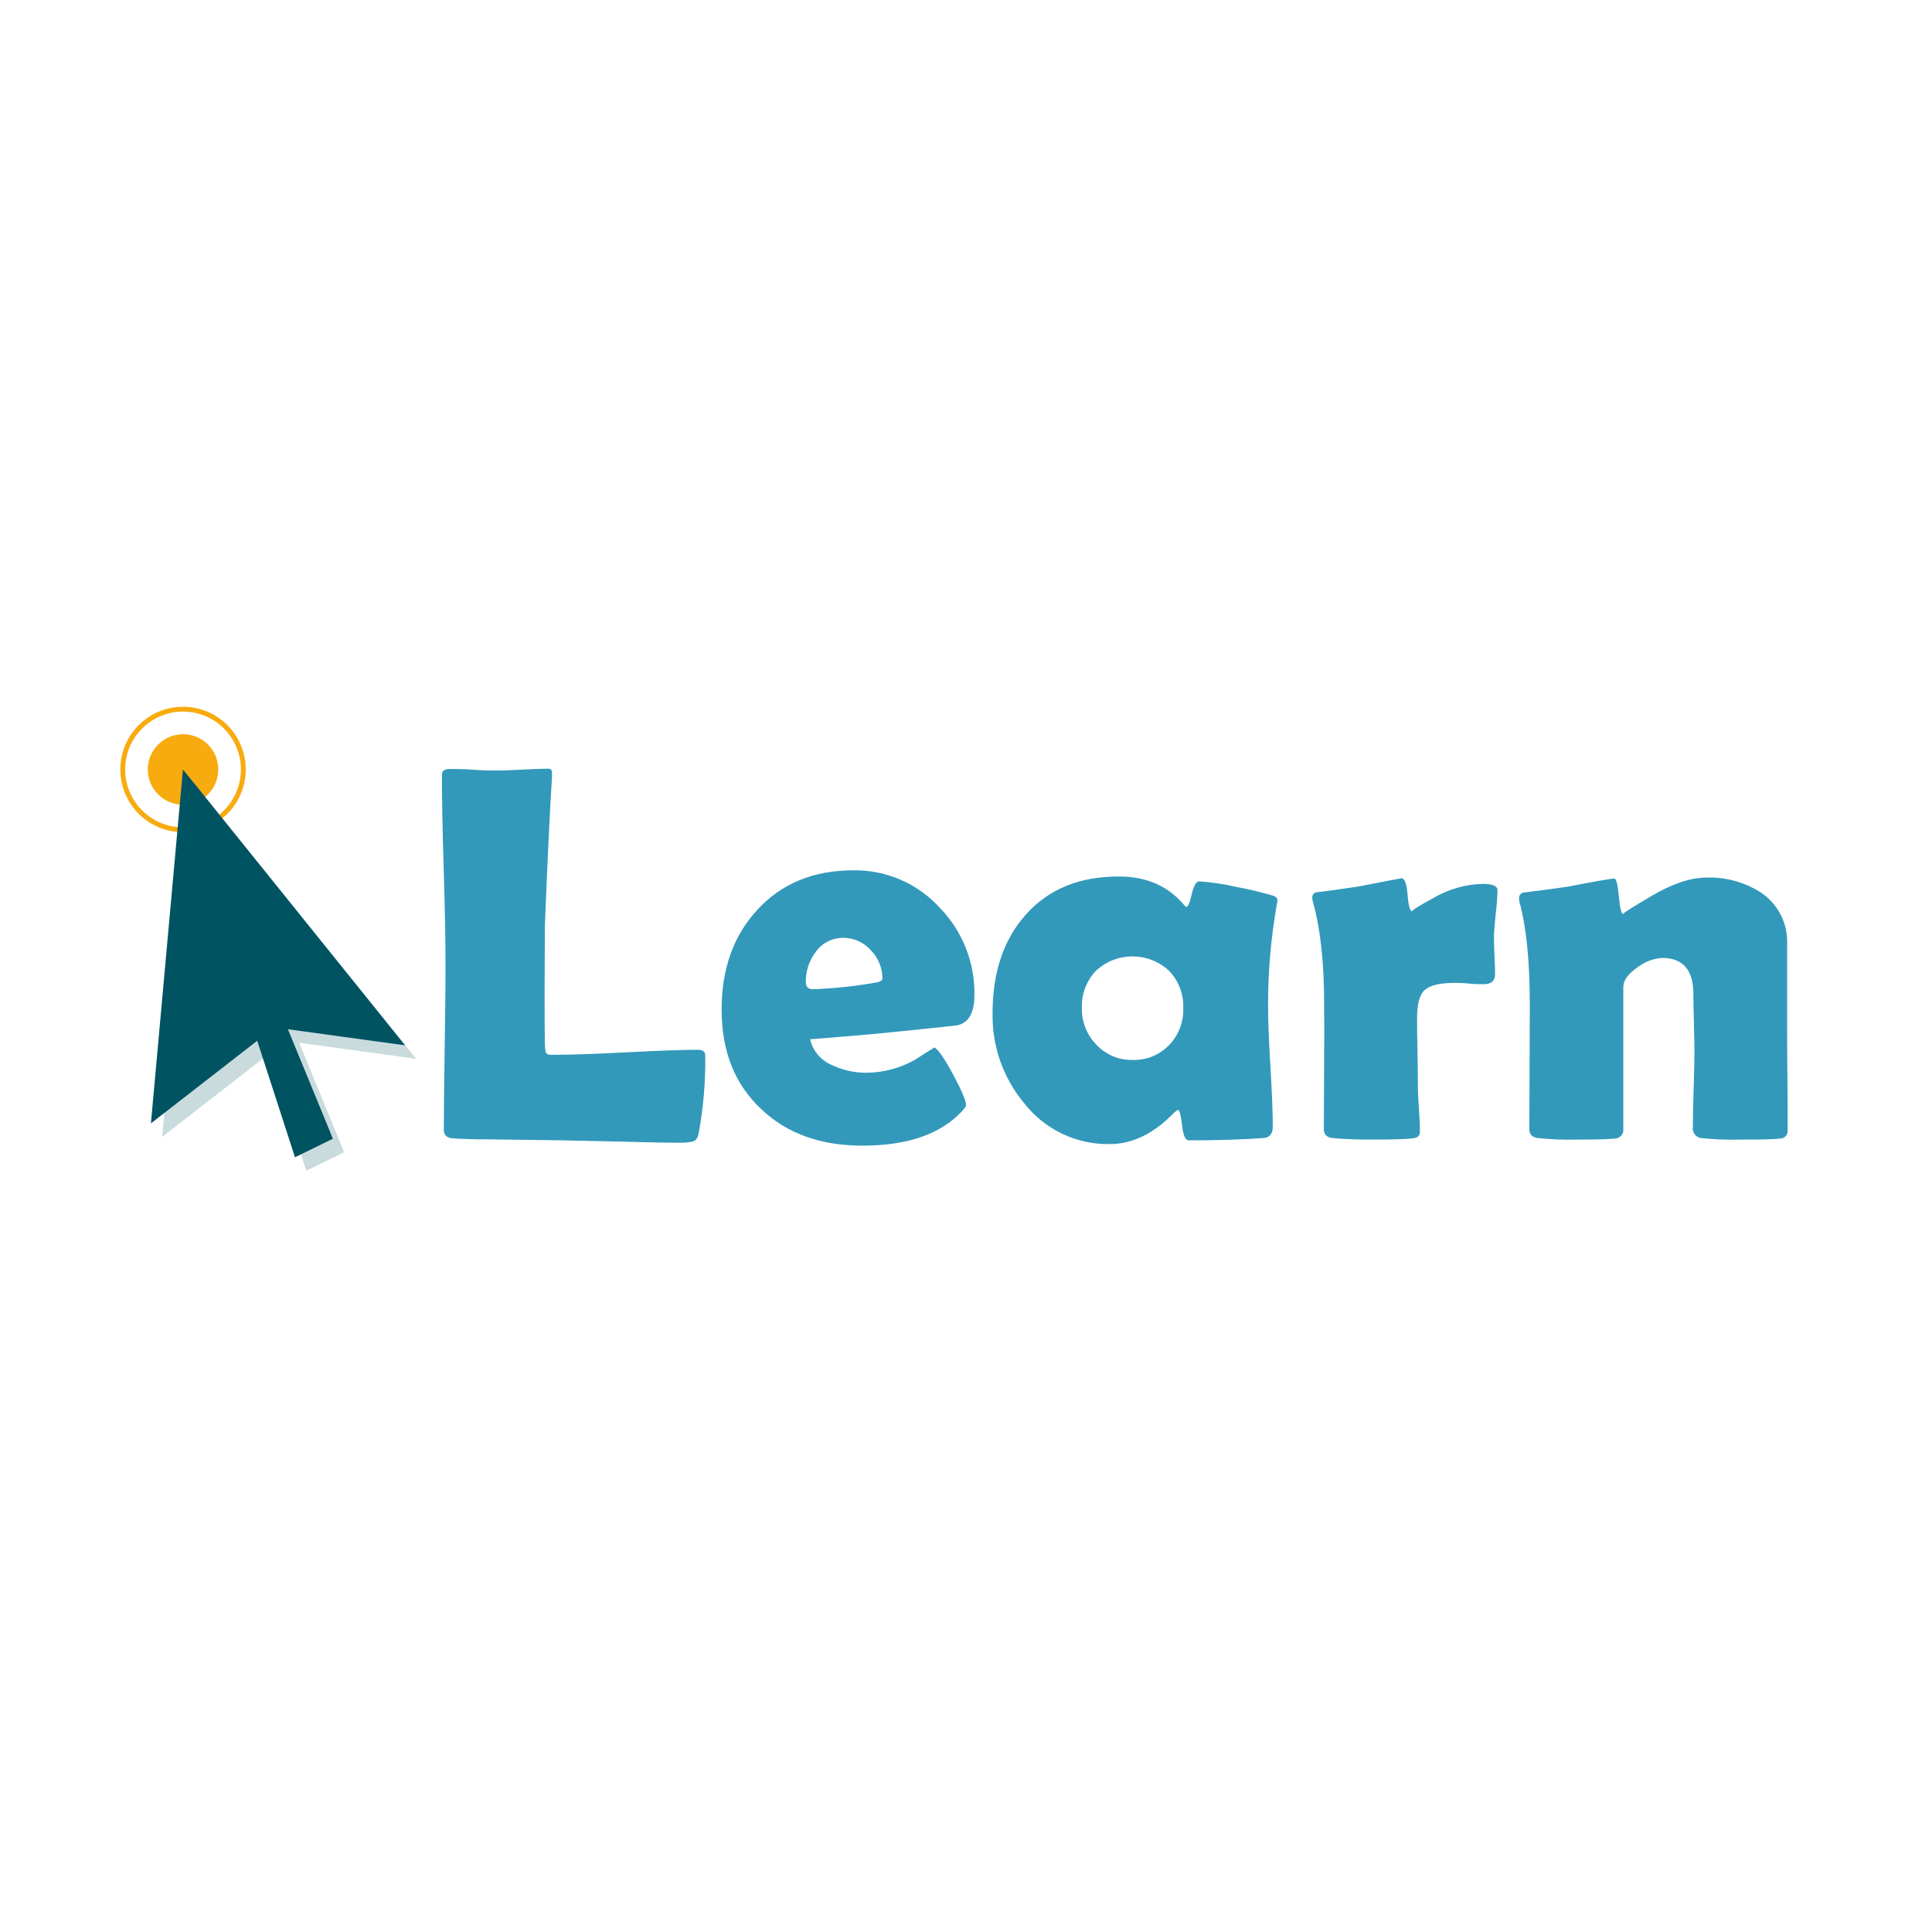
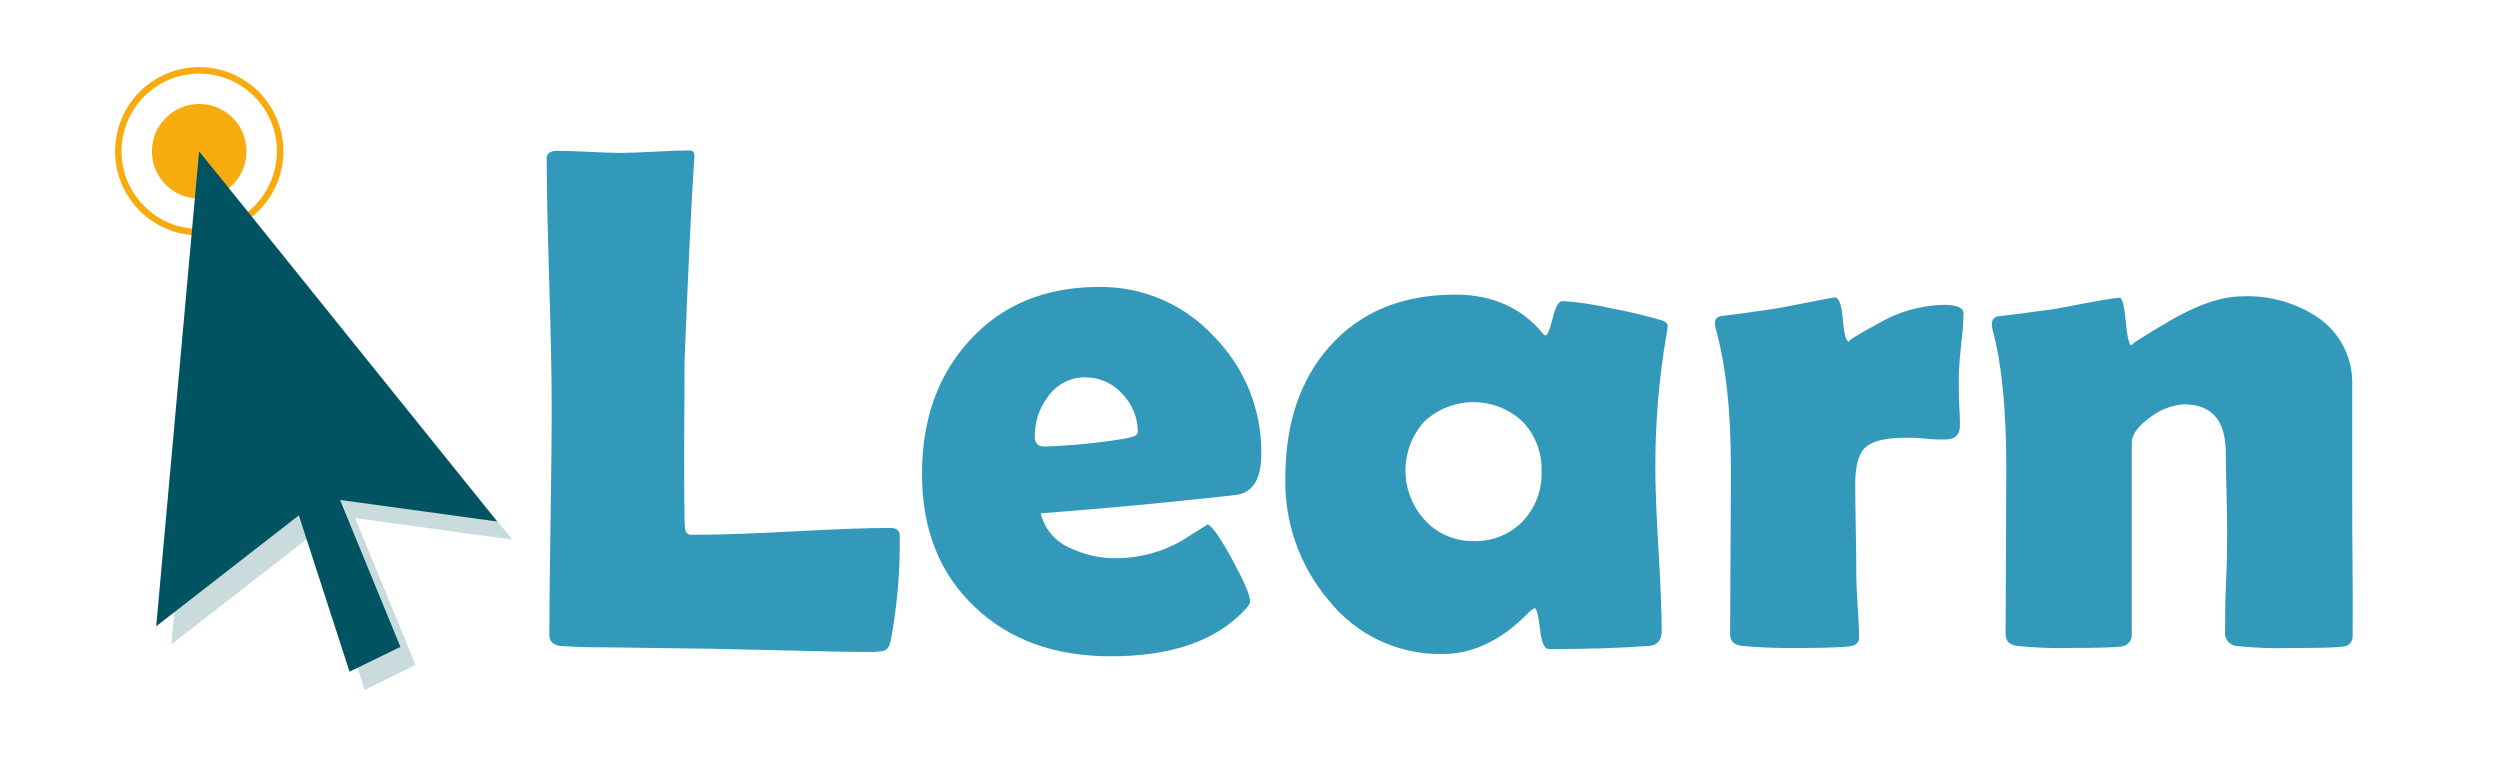
- <svg xmlns="http://www.w3.org/2000/svg" viewBox="0 0 399 399">
+ <svg xmlns="http://www.w3.org/2000/svg" viewBox="0 0 384.74 117.75">
  <defs>
    <style>.cls-1{fill:#3299bb;}.cls-2{fill:none;stroke:#f8ab0f;stroke-miterlimit:10;}.cls-3{fill:#f8ab0f;}.cls-4,.cls-5{fill:#005361;}.cls-4{opacity:0.21;}</style>
  </defs>
  <g id="Frame_11" data-name="Frame 11">
-     <path class="cls-1" d="M140.87,236q-4.68,0-12.18-.22l-12.19-.27-16.26-.22q-2.44.06-7-.21c-1.06-.19-1.58-.75-1.58-1.69q0-5.93.19-17.76T92,197.82q0-6.3-.38-18.9T91.27,160c0-.79.54-1.19,1.63-1.19s2.71,0,4.87.16,3.76.16,4.81.16c1.2,0,3-.06,5.33-.19s4.13-.19,5.33-.19c.54,0,.8.35.76,1l0,.7q-.66,10.23-1.47,30.73l-.06,14.36q0,7,.06,10.17c0,.44.07.87.11,1.31s.3.7.81.81h1.42q4.89,0,14.65-.51t14.66-.52c1,0,1.47.42,1.47,1.25a82.08,82.08,0,0,1-1.36,16q-.27,1.41-1.14,1.68A11.45,11.45,0,0,1,140.87,236Z" />
-     <path class="cls-1" d="M201.24,205.49c0,3.67-1.18,5.75-3.54,6.26-.39.07-4.15.47-11.25,1.19q-6.42.7-19.15,1.69a7.71,7.71,0,0,0,4.62,5.38,16.28,16.28,0,0,0,7.18,1.53,20.55,20.55,0,0,0,9.74-2.61l4.13-2.61q1.14.54,3.84,5.54t2.69,6.37c0,.25-.27.67-.82,1.25q-6.63,7.13-20.61,7.12-12.94,0-20.88-7.56-8.16-7.66-8.16-20.5Q149,196,156.31,188q7.51-8.26,19.91-8.26A23.64,23.64,0,0,1,194,187.38,25.29,25.29,0,0,1,201.24,205.49Zm-19-3.32a8.37,8.37,0,0,0-2.39-5.92,7.53,7.53,0,0,0-5.71-2.56,6.88,6.88,0,0,0-5.66,2.88,10,10,0,0,0-2.06,6.26c0,1,.5,1.47,1.52,1.47A95,95,0,0,0,180.41,203C181.61,202.86,182.2,202.57,182.2,202.17Z" />
-     <path class="cls-1" d="M261.88,207.83q0,4.18.49,12.46t.49,12.4c0,1.45-.63,2.23-1.9,2.34q-6.75.48-15.45.48c-.69,0-1.15-1-1.39-3.12s-.51-3.15-.84-3.18a4.85,4.85,0,0,0-1.14.92q-6.09,6.15-13,6.15a21.91,21.91,0,0,1-17.57-8.38,28.13,28.13,0,0,1-6.58-18.71q0-12.56,6.8-20.23,7.06-8,19.36-7.94,8.53,0,13.49,6c.14.18.27.27.38.27.32,0,.7-.88,1.11-2.64s.92-2.63,1.5-2.63a47.88,47.88,0,0,1,7.67,1.14A78.15,78.15,0,0,1,263,185c.54.22.82.51.82.87a10.47,10.47,0,0,1-.17,1.14A119.61,119.61,0,0,0,261.88,207.83Zm-17.51.33a10.56,10.56,0,0,0-2.91-7.64,11.05,11.05,0,0,0-15.15,0,10.59,10.59,0,0,0-2.88,7.67,10.47,10.47,0,0,0,3,7.56,9.89,9.89,0,0,0,7.39,3.15,10.06,10.06,0,0,0,7.56-3A10.55,10.55,0,0,0,244.37,208.16Z" />
-     <path class="cls-1" d="M308.77,201.14c0,1.42-.79,2.12-2.34,2.12-.69,0-1.7,0-3-.13s-2.31-.14-3-.14c-3,0-5.05.47-6.14,1.42s-1.63,2.84-1.63,5.71c0,1.55,0,3.92.08,7.09s.08,5.54.08,7.1c0,1.05.07,2.62.22,4.71s.21,3.63.21,4.65-.59,1.36-1.79,1.46q-2.61.23-8,.22c-3.44,0-6.2-.11-8.26-.32q-1.8-.22-1.8-1.8,0-4.35.06-13t0-13q0-12.78-2.34-21.05a4.13,4.13,0,0,1-.11-.82,1.07,1.07,0,0,1,.82-1.08q3-.33,8.76-1.2c5.72-1.12,8.68-1.69,8.86-1.69.65,0,1.07,1.15,1.25,3.43s.51,3.43,1,3.43c-.51,0,1-1,4.46-2.86a21,21,0,0,1,10.06-2.85c2,0,3.05.43,3.05,1.3a42,42,0,0,1-.33,4.46c-.21,2.07-.34,3.56-.38,4.46s0,2.45.06,4.19C308.73,199,308.77,200.45,308.77,201.14Z" />
-     <path class="cls-1" d="M369.19,233.45a1.55,1.55,0,0,1-1.52,1.68q-1.53.23-7.94.22a64,64,0,0,1-8.49-.32,2,2,0,0,1-1.63-2.23c0-1.71.05-4.28.16-7.73s.17-6,.17-7.78q0-2-.11-6t-.11-6q0-7.46-6.47-7.46a9.44,9.44,0,0,0-4.95,1.85q-3,2.07-3.05,4.08v29.37a1.77,1.77,0,0,1-1.68,2c-1.27.15-3.87.22-7.78.22a65.33,65.33,0,0,1-8.27-.32c-1.12-.19-1.68-.78-1.68-1.8q0-4.24.05-12.78t.05-12.84q0-13.55-2.12-21.26a4.13,4.13,0,0,1-.11-.82,1.19,1.19,0,0,1,.82-1.19q3.42-.39,9.14-1.2c5.76-1.12,9-1.69,9.73-1.69.4,0,.71,1.23.93,3.67s.52,3.68.92,3.68q-.6,0,5.85-3.78c4.29-2.52,8.06-3.78,11.28-3.78a19.45,19.45,0,0,1,11.53,3.26,12.16,12.16,0,0,1,5.17,10.44v17.35c0,2.36,0,5.88.06,10.58S369.19,231.09,369.19,233.45Z" />
-     <circle class="cls-2" cx="37.8" cy="158.91" r="12.45" />
-     <circle class="cls-3" cx="37.8" cy="158.91" r="7.28" />
-     <polygon class="cls-4" points="40.1 161.7 33.5 234.79 55.45 217.73 63.25 241.79 71.08 237.96 61.79 215.35 85.97 218.67 40.1 161.7" />
-     <polygon class="cls-5" points="37.78 158.91 31.17 232 53.12 214.94 60.92 239 68.75 235.17 59.46 212.56 83.65 215.88 37.78 158.91" />
+     <path class="cls-1" d="M133.74,100.33q-4.68,0-12.19-.22l-12.18-.27-16.26-.22c-1.63,0-4,0-7-.22-1-.18-1.57-.74-1.57-1.68q0-5.94.19-17.76T84.9,62.2q0-6.3-.38-18.9t-.39-18.9c0-.8.55-1.19,1.64-1.19s2.71.05,4.86.16,3.77.16,4.82.16,3-.06,5.33-.19,4.13-.19,5.33-.19c.54,0,.79.35.76,1l-.06.71q-.65,10.23-1.46,30.73L105.29,70q0,7,.06,10.17c0,.43.07.87.1,1.3a.9.9,0,0,0,.82.82h1.41q4.91,0,14.66-.52T137,81.24c1,0,1.47.41,1.47,1.25a82.68,82.68,0,0,1-1.36,16c-.18.94-.56,1.51-1.14,1.69A11.53,11.53,0,0,1,133.74,100.33Z" />
+     <path class="cls-1" d="M194.11,69.87c0,3.66-1.18,5.75-3.54,6.25q-.6.12-11.26,1.2Q172.9,78,160.17,79a7.72,7.72,0,0,0,4.62,5.38A16.25,16.25,0,0,0,172,85.91a20.58,20.58,0,0,0,9.74-2.61l4.13-2.61q1.14.56,3.84,5.55t2.69,6.36c0,.26-.28.68-.82,1.25Q184.92,101,170.94,101q-12.94,0-20.89-7.56-8.16-7.67-8.16-20.5,0-12.51,7.29-20.51,7.51-8.26,19.91-8.27a23.62,23.62,0,0,1,17.73,7.62A25.27,25.27,0,0,1,194.11,69.87Zm-19-3.32a8.44,8.44,0,0,0-2.39-5.93A7.57,7.57,0,0,0,167,58.07,6.87,6.87,0,0,0,161.31,61a9.89,9.89,0,0,0-2.06,6.25c0,1,.5,1.47,1.52,1.47a94.53,94.53,0,0,0,12.51-1.25C174.47,67.24,175.07,67,175.07,66.55Z" />
+     <path class="cls-1" d="M254.75,72.21q0,4.19.49,12.45t.49,12.4c0,1.45-.64,2.23-1.9,2.34q-6.75.5-15.45.49c-.69,0-1.15-1-1.39-3.13s-.51-3.14-.84-3.18a5.24,5.24,0,0,0-1.14.93q-6.09,6.15-13.06,6.14a21.88,21.88,0,0,1-17.56-8.37,28.13,28.13,0,0,1-6.58-18.71q0-12.57,6.79-20.23,7.08-8,19.37-8,8.53,0,13.48,6,.23.27.39.27.48,0,1.11-2.64t1.5-2.64a47,47,0,0,1,7.66,1.15,75.69,75.69,0,0,1,7.73,1.85q.81.32.81.87a9.4,9.4,0,0,1-.16,1.14A119.53,119.53,0,0,0,254.75,72.21Zm-17.51.32a10.58,10.58,0,0,0-2.91-7.64,11.06,11.06,0,0,0-15.15,0,11.26,11.26,0,0,0,.16,15.22,9.88,9.88,0,0,0,7.4,3.16,10.1,10.1,0,0,0,7.56-3A10.58,10.58,0,0,0,237.24,72.53Z" />
+     <path class="cls-1" d="M301.63,65.52c0,1.41-.78,2.12-2.34,2.12-.69,0-1.69,0-3-.14s-2.32-.13-3-.13q-4.51,0-6.14,1.41t-1.64,5.71q0,2.34.09,7.1t.08,7.1c0,1,.07,2.62.21,4.7s.22,3.64.22,4.65-.6,1.36-1.79,1.47q-2.61.22-8,.22a81.63,81.63,0,0,1-8.26-.33c-1.2-.14-1.8-.74-1.8-1.79q0-4.35.06-13t.05-13q0-12.78-2.34-21.05a4.13,4.13,0,0,1-.11-.82,1.08,1.08,0,0,1,.82-1.09q3-.32,8.75-1.19,8.6-1.69,8.87-1.69c.65,0,1.07,1.14,1.25,3.43s.51,3.42,1,3.42q-.76,0,4.46-2.85a21,21,0,0,1,10.06-2.86c2,0,3.05.44,3.05,1.31a42,42,0,0,1-.33,4.46c-.22,2.07-.34,3.55-.38,4.46s0,2.45,0,4.19C301.6,63.42,301.63,64.83,301.63,65.52Z" />
+     <path class="cls-1" d="M362.06,97.83a1.55,1.55,0,0,1-1.52,1.68q-1.53.22-8,.22a61.43,61.43,0,0,1-8.48-.33,2,2,0,0,1-1.63-2.23c0-1.7,0-4.28.16-7.72s.16-6,.16-7.78q0-2-.1-6c-.08-2.66-.11-4.67-.11-6q0-7.45-6.48-7.45a9.44,9.44,0,0,0-4.94,1.85c-2,1.38-3.05,2.74-3.05,4.08V97.5a1.78,1.78,0,0,1-1.69,2q-1.9.22-7.77.22a62.62,62.62,0,0,1-8.27-.33c-1.13-.18-1.69-.78-1.69-1.79q0-4.24.06-12.78c0-5.7.05-10,.05-12.84q0-13.54-2.12-21.27a4,4,0,0,1-.11-.81,1.19,1.19,0,0,1,.82-1.2q3.42-.37,9.14-1.19c5.76-1.13,9-1.69,9.73-1.69.4,0,.71,1.22.93,3.67s.52,3.67.92,3.67q-.6,0,5.85-3.78t11.28-3.78a19.46,19.46,0,0,1,11.53,3.27A12.16,12.16,0,0,1,362,59.32V76.67c0,2.36,0,5.88.05,10.58S362.06,95.47,362.06,97.83Z" />
+     <circle class="cls-2" cx="30.66" cy="23.28" r="12.45" />
+     <circle class="cls-3" cx="30.66" cy="23.28" r="7.28" />
+     <polygon class="cls-4" points="32.97 26.08 26.37 99.17 48.32 82.11 56.12 106.17 63.95 102.34 54.66 79.73 78.84 83.05 32.97 26.08" />
+     <polygon class="cls-5" points="30.64 23.29 24.04 96.38 45.99 79.31 53.79 103.37 61.62 99.55 52.33 76.94 76.51 80.26 30.64 23.29" />
  </g>
</svg>
